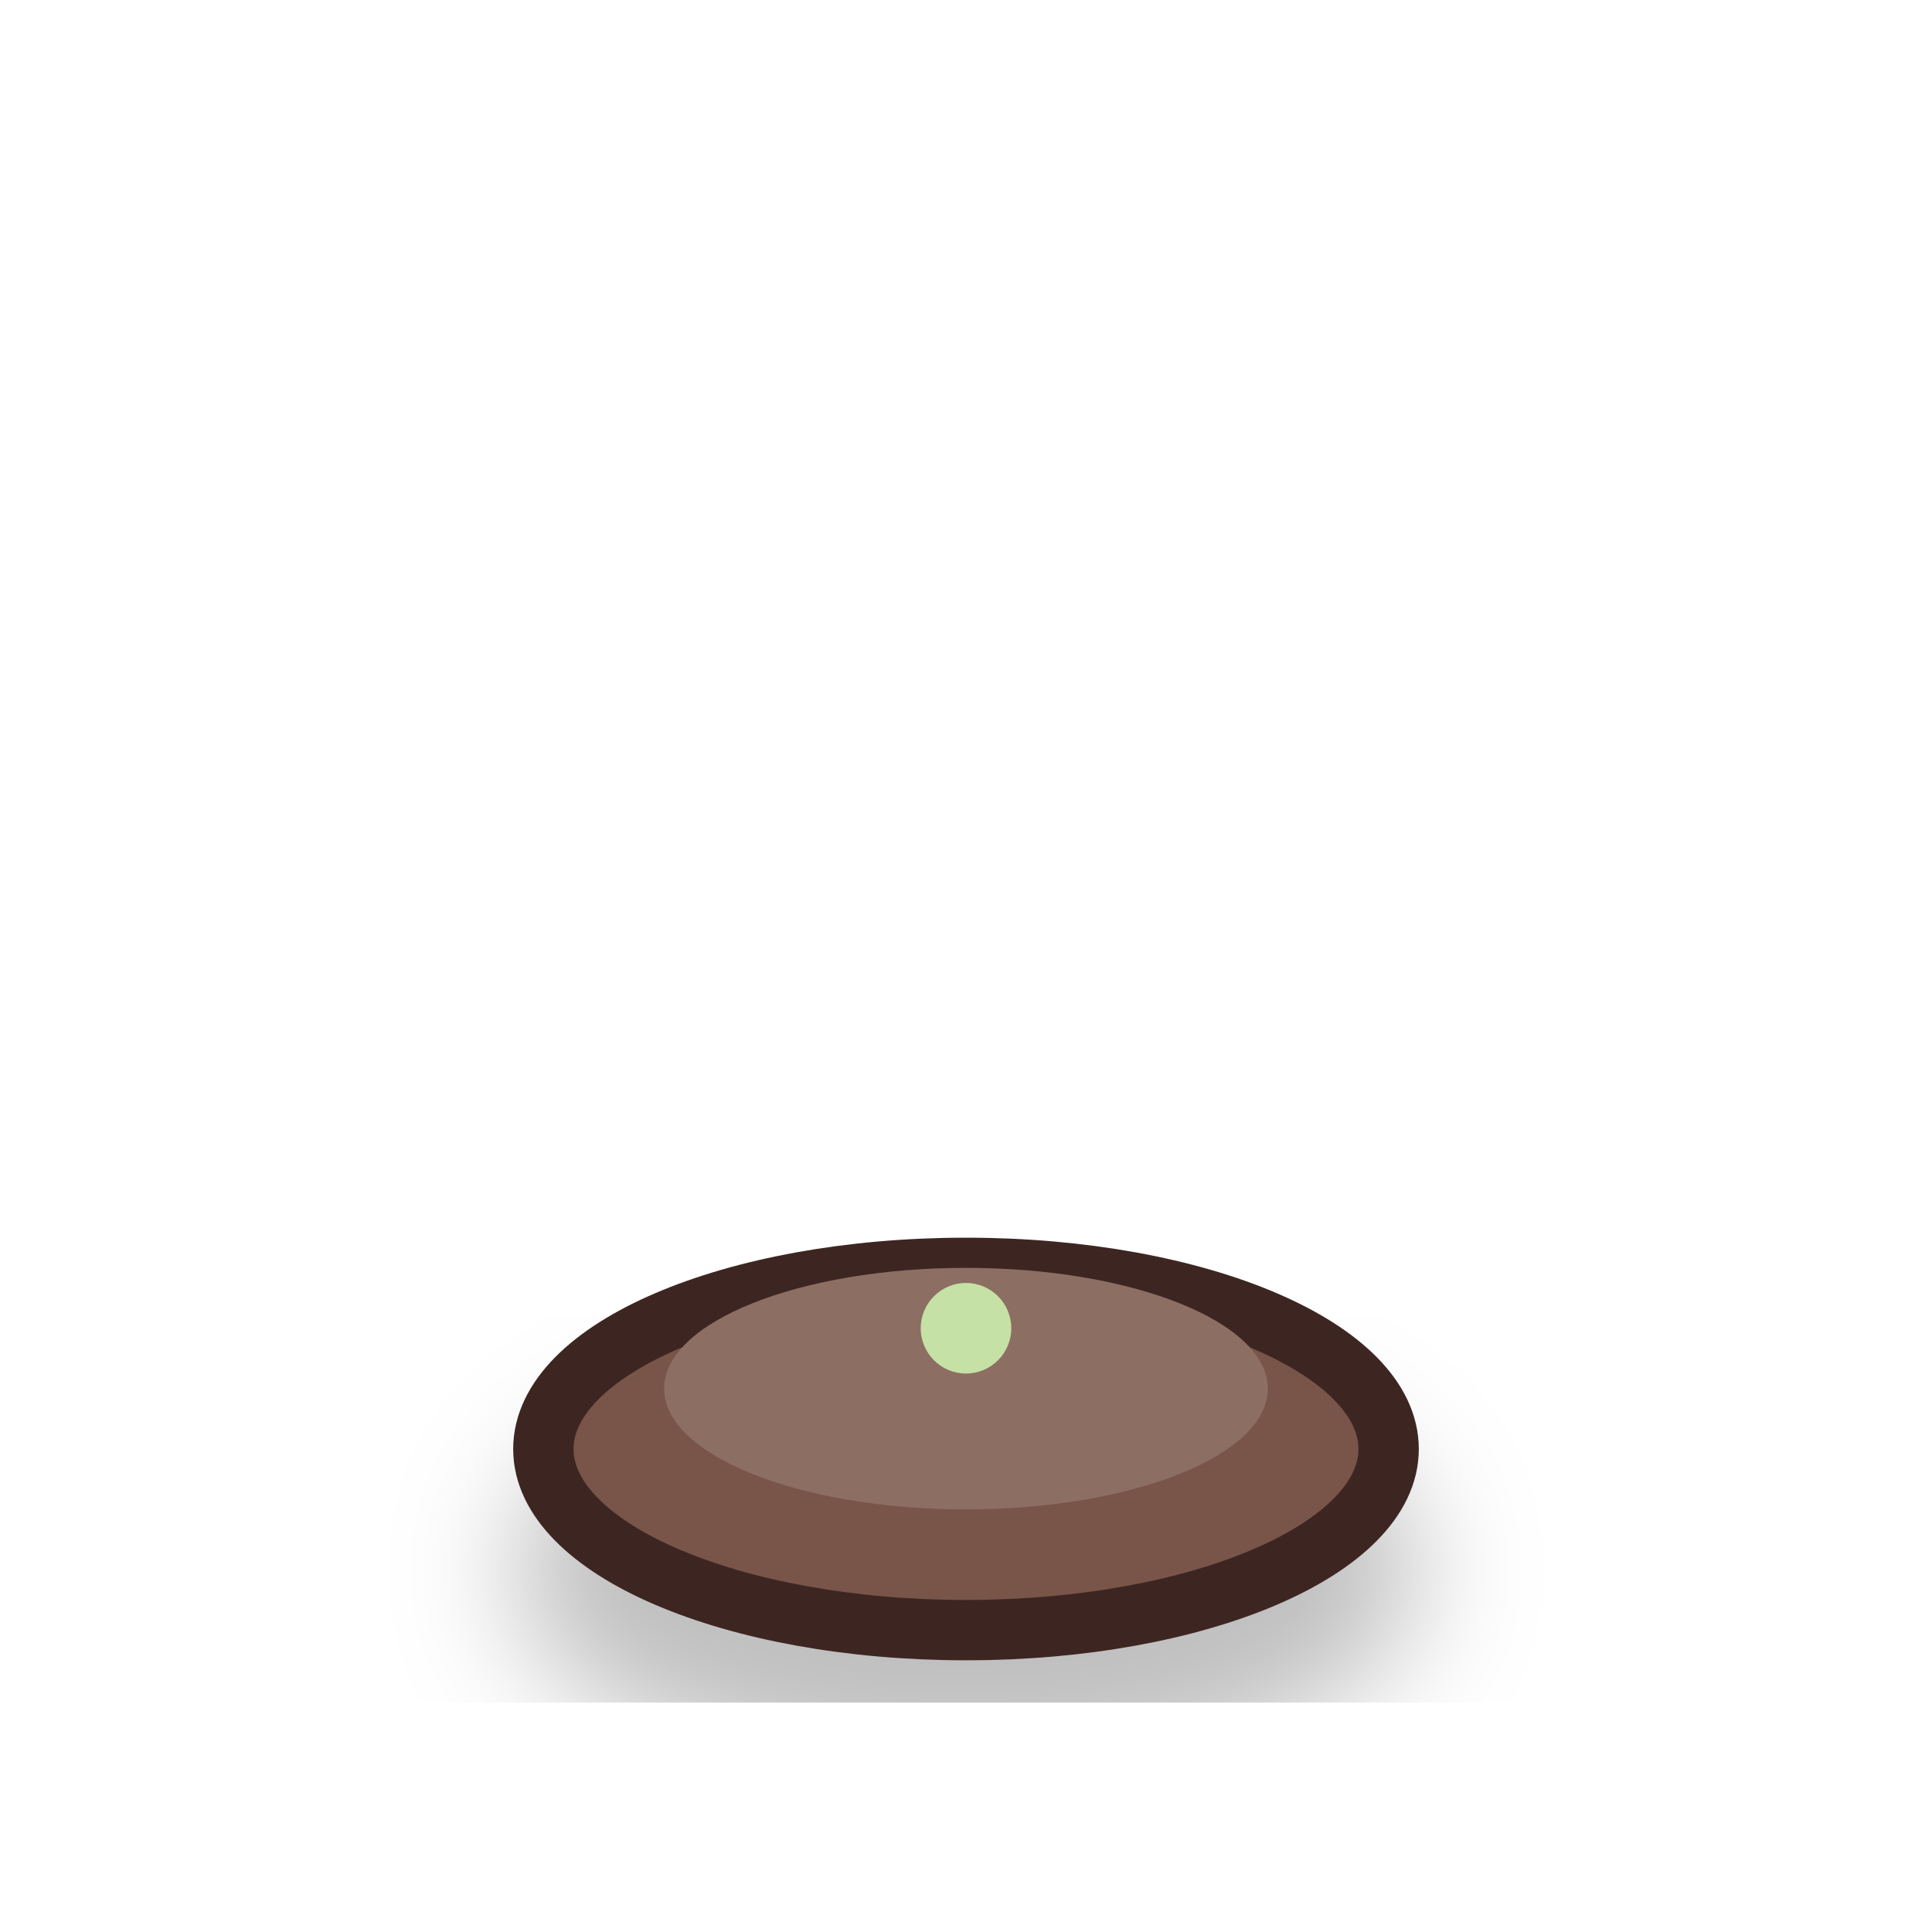
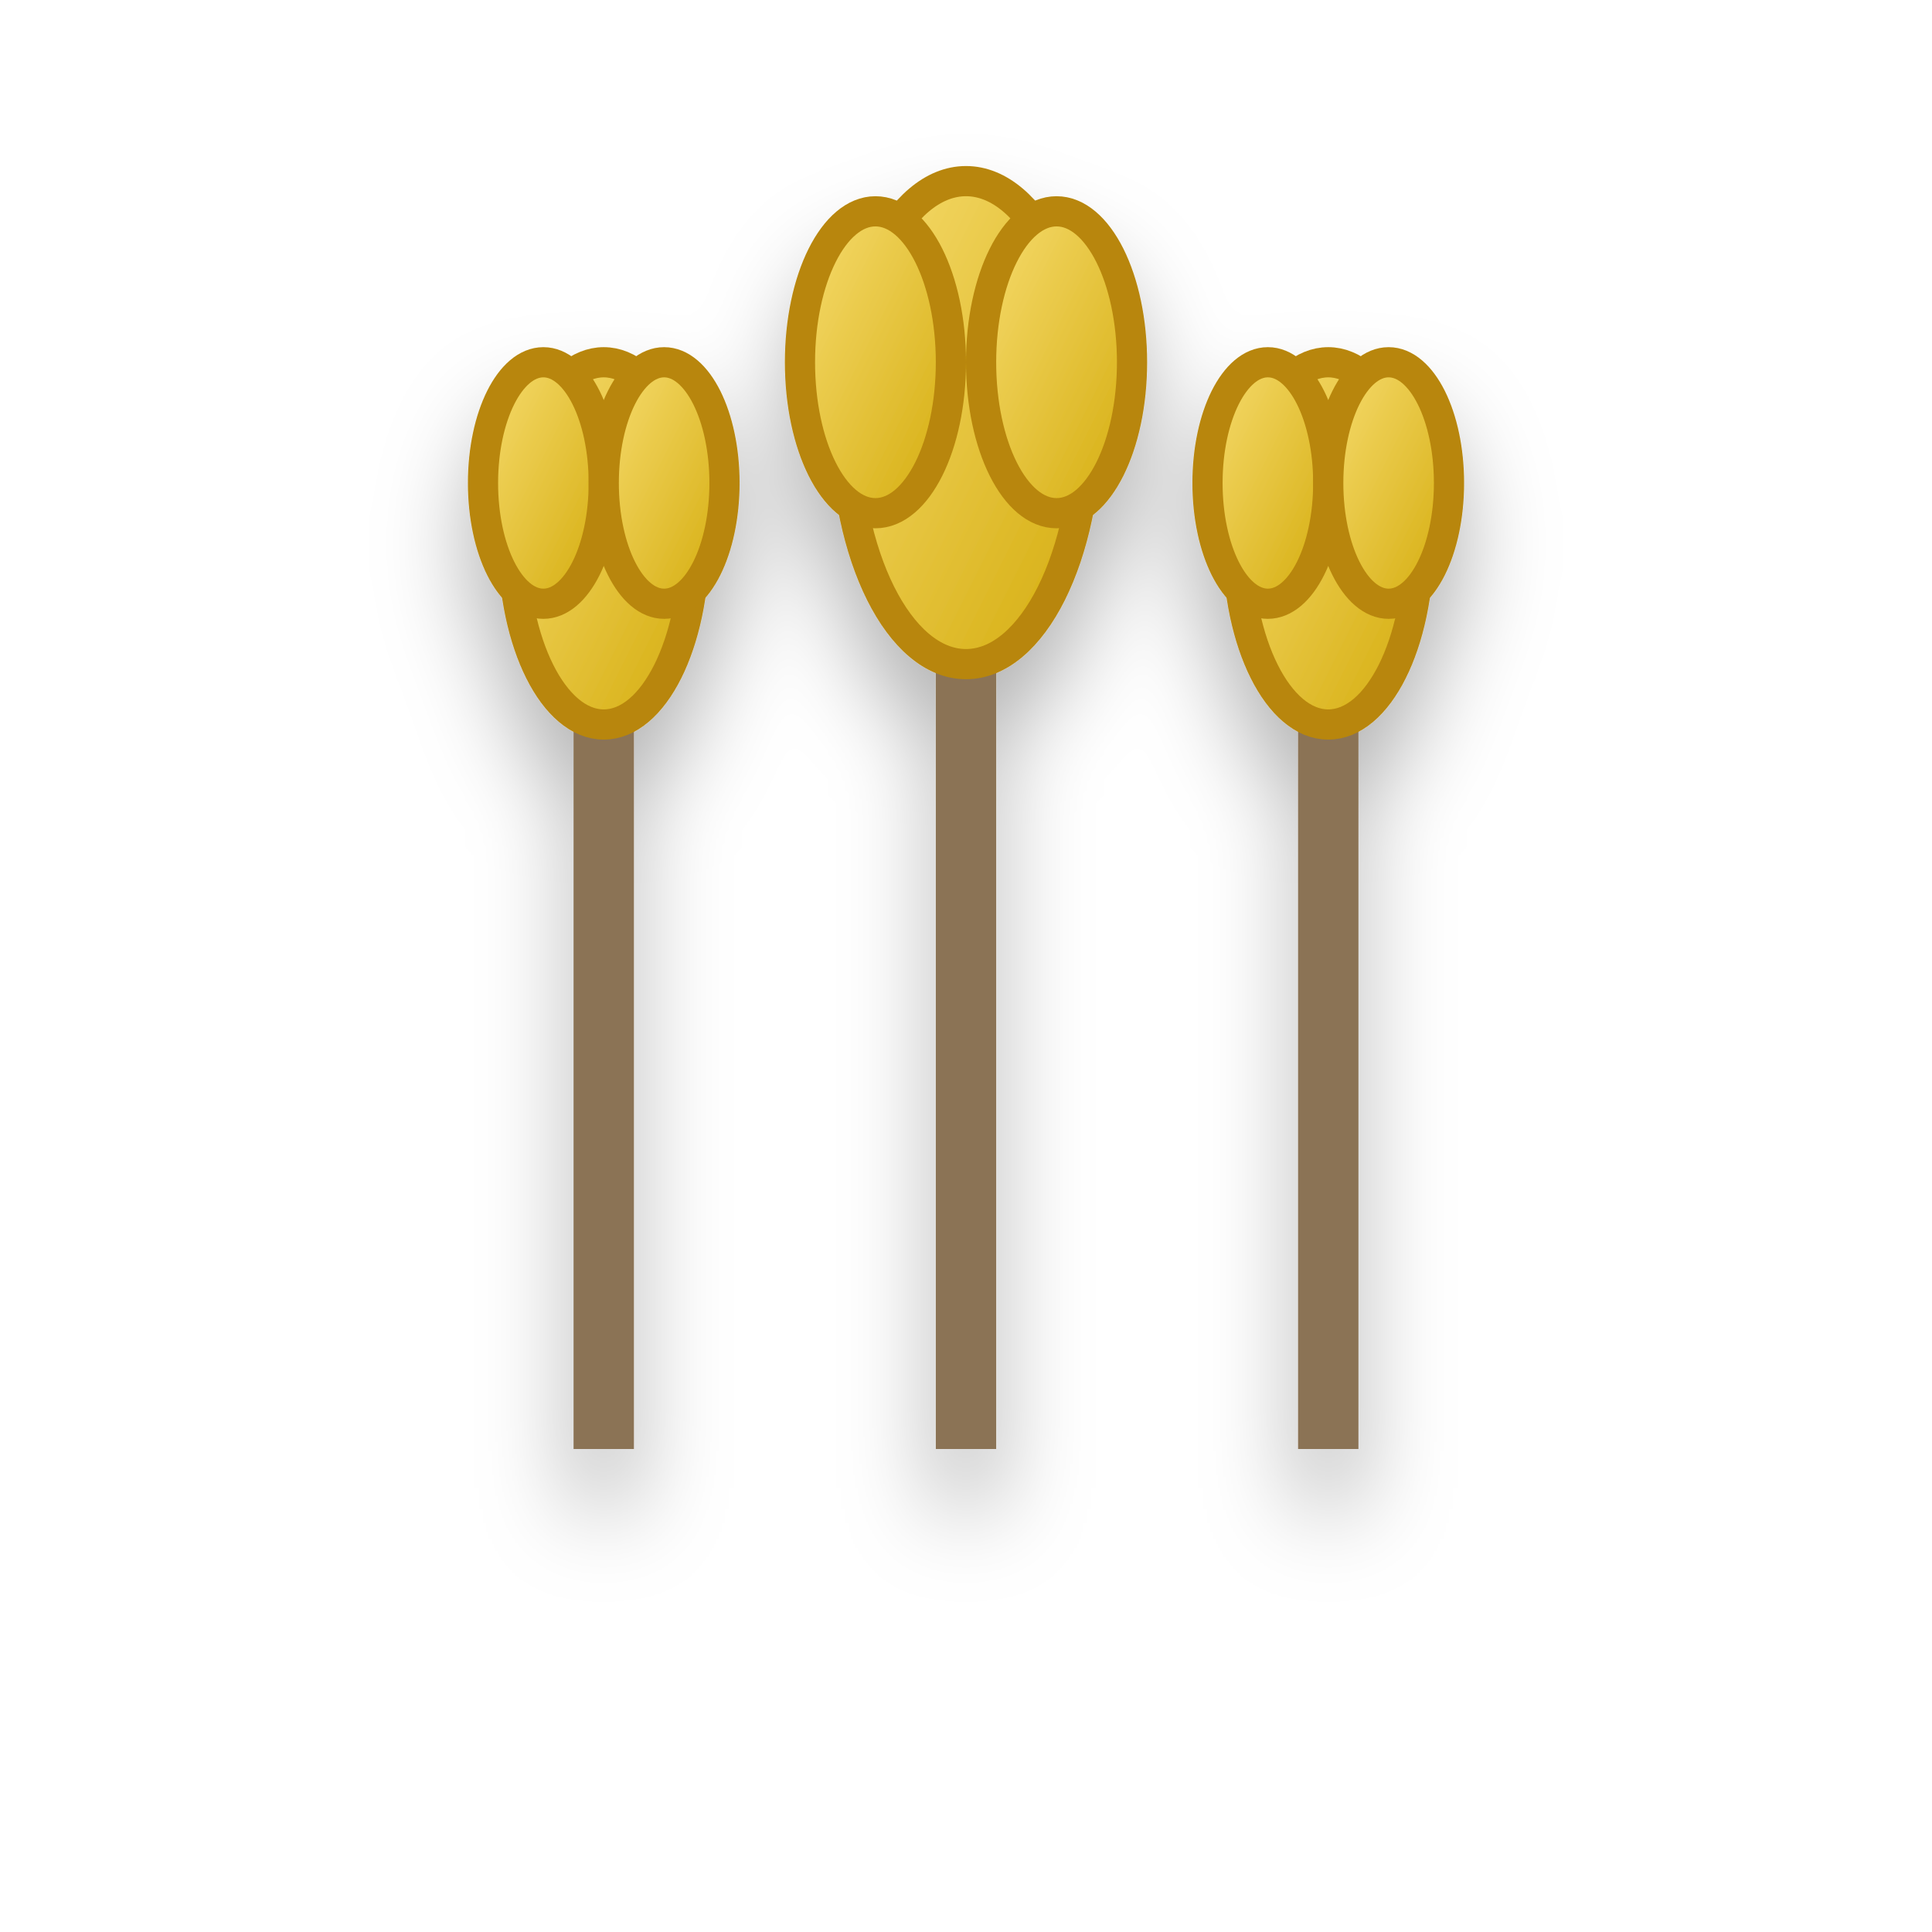
<svg xmlns="http://www.w3.org/2000/svg" width="64" height="64" viewBox="0 0 64 64">
  <defs>
-     <radialGradient id="grad_wheat" cx="30%" cy="30%" r="70%" fx="30%" fy="30%">
+     <linearGradient id="wheatGrad" x1="0%" y1="0%" x2="100%" y2="100%">
      <stop offset="0%" stop-color="#F7DC6F" />
      <stop offset="100%" stop-color="#D4AC0D" />
-     </radialGradient>
-     <linearGradient id="foliage_wheat" x1="0%" y1="0%" x2="0%" y2="100%">
-       <stop offset="0%" stop-color="#F7DC6F" style="stop-opacity:1" />
-       <stop offset="100%" stop-color="#1B5E20" style="stop-opacity:1" />
    </linearGradient>
-     <filter id="shadow_wheat" x="-20%" y="-20%" width="140%" height="140%">
-       <feDropShadow dx="0" dy="4" stdDeviation="2" flood-color="#000000" flood-opacity="0.25" />
+     <filter id="wheatShadow" x="-20%" y="-20%" width="140%" height="140%">
+       <feDropShadow dx="0" dy="2" stdDeviation="1.5" flood-color="#000000" flood-opacity="0.3" />
    </filter>
  </defs>
-   <g filter="url(#shadow_wheat)">
-     <ellipse cx="32" cy="48" rx="14" ry="6" fill="#795548" stroke="#3E2723" stroke-width="2" />
-     <ellipse cx="32" cy="46" rx="10" ry="4" fill="#8D6E63" />
-     <circle cx="32" cy="44" r="1.5" fill="#C5E1A5" />
+   <g filter="url(#wheatShadow)">
+     <g stroke="#8B7355" stroke-width="2" fill="none">
+       <line x1="20" y1="48" x2="20" y2="20" />
+       <line x1="32" y1="48" x2="32" y2="16" />
+       <line x1="44" y1="48" x2="44" y2="20" />
+     </g>
+     <g fill="url(#wheatGrad)" stroke="#B8860B" stroke-width="1">
+       <ellipse cx="20" cy="18" rx="3" ry="6" />
+       <ellipse cx="18" cy="16" rx="2" ry="4" />
+       <ellipse cx="22" cy="16" rx="2" ry="4" />
+       <ellipse cx="32" cy="14" rx="4" ry="8" />
+       <ellipse cx="29" cy="12" rx="2.5" ry="5" />
+       <ellipse cx="35" cy="12" rx="2.5" ry="5" />
+       <ellipse cx="44" cy="18" rx="3" ry="6" />
+       <ellipse cx="42" cy="16" rx="2" ry="4" />
+       <ellipse cx="46" cy="16" rx="2" ry="4" />
+     </g>
  </g>
</svg>
